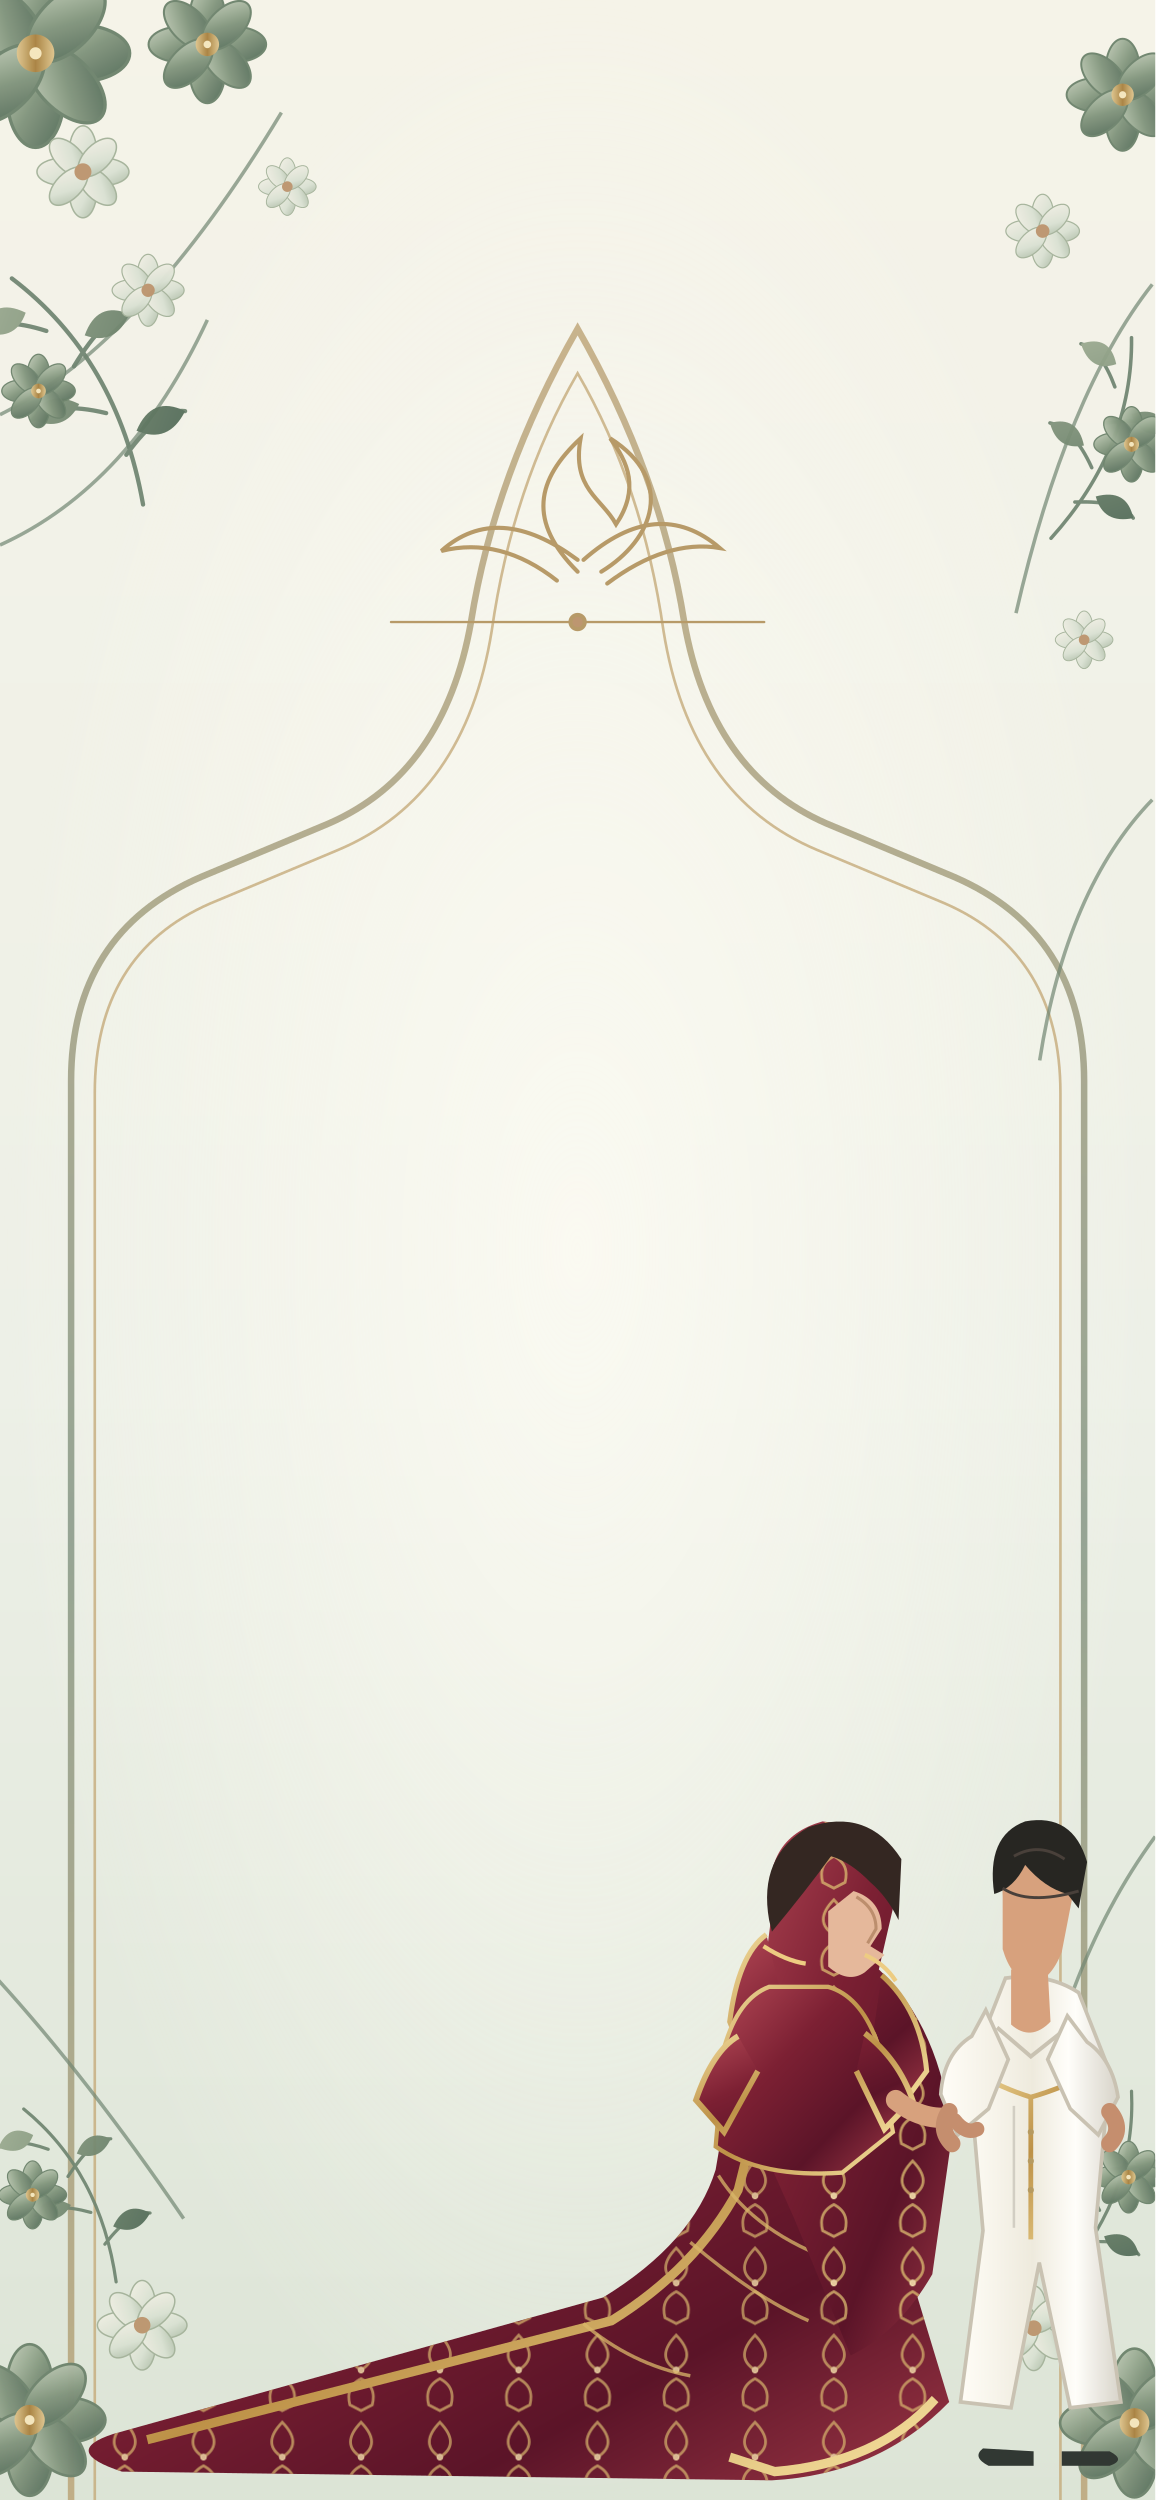
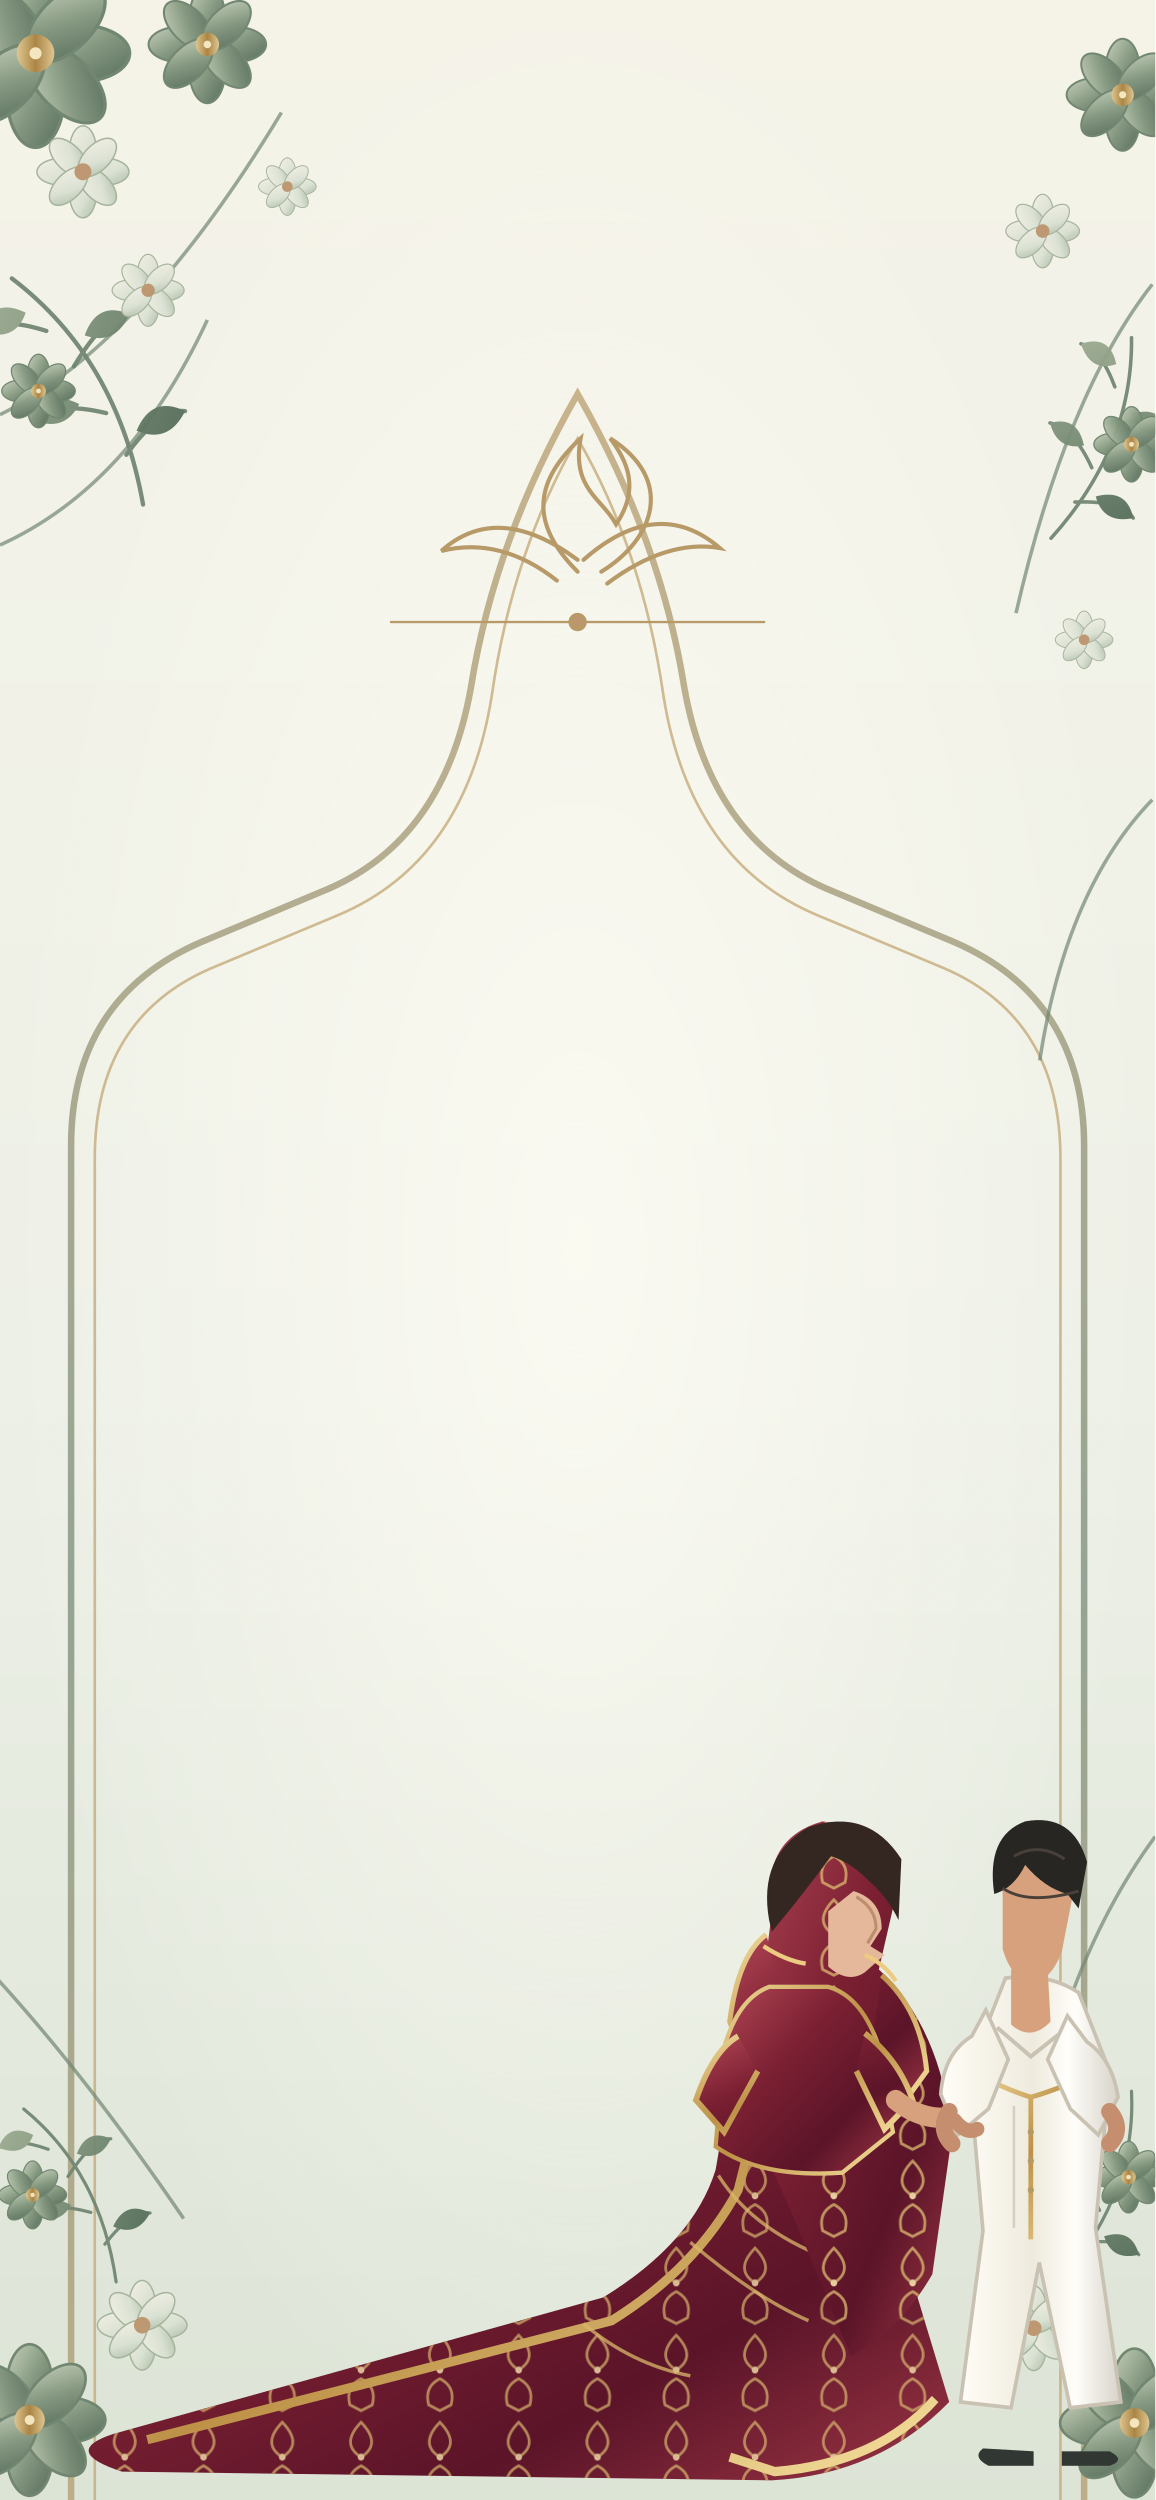
<svg xmlns="http://www.w3.org/2000/svg" viewBox="0 0 390 844" preserveAspectRatio="xMidYMid slice">
  <defs>
    <linearGradient id="paper" x2="0" y2="1">
      <stop stop-color="#f5f3e8" />
      <stop offset=".55" stop-color="#edf0e7" />
      <stop offset="1" stop-color="#dce4d6" />
    </linearGradient>
    <radialGradient id="glow">
      <stop stop-color="#fffdf5" stop-opacity=".72" />
      <stop offset="1" stop-color="#fffdf5" stop-opacity="0" />
    </radialGradient>
    <linearGradient id="archStroke" x1="0" y1="0" x2="0" y2="1">
      <stop stop-color="#b79a68" />
      <stop offset=".55" stop-color="#748774" />
      <stop offset="1" stop-color="#b79a68" />
    </linearGradient>
    <linearGradient id="sagePetal" x1="0" y1="0" x2="1" y2="1">
      <stop stop-color="#c5d0bb" />
      <stop offset=".52" stop-color="#82957d" />
      <stop offset="1" stop-color="#536b59" />
    </linearGradient>
    <linearGradient id="palePetal" x1="0" y1="0" x2="1" y2="1">
      <stop stop-color="#f4f1e5" />
      <stop offset=".6" stop-color="#d9e0d2" />
      <stop offset="1" stop-color="#aebca7" />
    </linearGradient>
    <linearGradient id="leafTone" x1="0" y1="0" x2="1" y2="1">
      <stop stop-color="#9cab90" />
      <stop offset="1" stop-color="#526b57" />
    </linearGradient>
    <linearGradient id="goldLine" x1="0" y1="0" x2="1" y2="0">
      <stop stop-color="#dec58e" />
      <stop offset=".5" stop-color="#a98342" />
      <stop offset="1" stop-color="#dec58e" />
    </linearGradient>
    <g id="bloom">
      <g fill="url(#sagePetal)" stroke="#6f856e" stroke-width=".55">
        <ellipse cy="-7" ry="8.5" rx="4.7" />
        <ellipse cy="7" ry="8.5" rx="4.7" />
        <ellipse cx="-7" rx="8.5" ry="4.7" />
        <ellipse cx="7" rx="8.5" ry="4.7" />
        <ellipse cx="-5" cy="-5" rx="4.4" ry="8" transform="rotate(-45 -5 -5)" />
        <ellipse cx="5" cy="5" rx="4.4" ry="8" transform="rotate(-45 5 5)" />
        <ellipse cx="-5" cy="5" rx="4.4" ry="8" transform="rotate(45 -5 5)" />
        <ellipse cx="5" cy="-5" rx="4.4" ry="8" transform="rotate(45 5 -5)" />
      </g>
      <circle r="3.1" fill="url(#goldLine)" />
      <circle r="1" fill="#f4e5bd" />
    </g>
    <g id="bloom-pale">
      <g fill="url(#palePetal)" stroke="#a5b39b" stroke-width=".45">
        <ellipse cy="-6" ry="7.5" rx="4" />
        <ellipse cy="6" ry="7.5" rx="4" />
        <ellipse cx="-6" rx="7.5" ry="4" />
        <ellipse cx="6" rx="7.5" ry="4" />
        <ellipse cx="-4.2" cy="-4.2" rx="3.8" ry="7" transform="rotate(-45 -4.2 -4.2)" />
        <ellipse cx="4.2" cy="4.2" rx="3.8" ry="7" transform="rotate(-45 4.2 4.2)" />
        <ellipse cx="-4.2" cy="4.2" rx="3.8" ry="7" transform="rotate(45 -4.2 4.2)" />
        <ellipse cx="4.2" cy="-4.2" rx="3.8" ry="7" transform="rotate(45 4.2 -4.2)" />
      </g>
      <circle r="2.5" fill="#bd9670" />
    </g>
    <g id="sprig" fill="none" stroke="#718672" stroke-width="1.4" stroke-linecap="round">
      <path d="M0 0Q22 37 12 84M4 20Q-8 10-16 12M8 34Q24 22 31 25M12 52Q-2 42-11 45M13 67Q29 57 36 61" />
      <g fill="url(#leafTone)" stroke="none">
        <path d="M-16 12q8-9 16 0-7 8-16 0Zm47 13q-8-8-16 1 8 7 16-1Zm-42 20q8-8 16 1-8 7-16-1Zm47 16q-8-9-17 0 8 8 17 0Z" />
      </g>
    </g>
    <linearGradient id="bridalRuby" x1="0" y1="0" x2="1" y2="1">
      <stop stop-color="#b34855" />
      <stop offset=".38" stop-color="#7c2033" />
      <stop offset=".72" stop-color="#5b1428" />
      <stop offset="1" stop-color="#9a3544" />
    </linearGradient>
    <linearGradient id="bridalGold" x1="0" y1="0" x2="1" y2="1">
      <stop stop-color="#f0d99a" />
      <stop offset=".48" stop-color="#bd9147" />
      <stop offset="1" stop-color="#f5df9d" />
    </linearGradient>
    <linearGradient id="groomIvory" x1="0" y1="0" x2="1" y2="0">
      <stop stop-color="#fffdf7" />
      <stop offset=".45" stop-color="#eeeadd" />
      <stop offset=".72" stop-color="#fffefa" />
      <stop offset="1" stop-color="#d7d3c9" />
    </linearGradient>
    <pattern id="bridalEmbroidery" width="28" height="30" patternUnits="userSpaceOnUse">
      <path d="M14 2c-5 5-5 9 0 12 5-3 5-7 0-12Zm0 15c-4 2-5 5-4 9l4 2 4-2c1-4 0-7-4-9Z" fill="none" stroke="#dfbf72" stroke-width="1" opacity=".8" />
      <circle cx="14" cy="14" r="1.2" fill="#f3dfaa" />
    </pattern>
  </defs>
  <rect width="390" height="844" fill="url(#paper)" />
  <rect width="390" height="844" fill="url(#glow)" />
-   <path d="M24 844V365Q24 315 68 296L111 278Q150 261 159 210Q167 160 195 111Q223 160 231 210Q240 261 279 278L322 296Q366 315 366 365V844" fill="none" stroke="url(#archStroke)" stroke-width="2.2" opacity=".72" />
-   <path d="M32 844V369Q32 322 71 305L114 287Q157 269 166 213Q173 164 195 126Q217 164 224 213Q233 269 276 287L319 305Q358 322 358 369V844" fill="none" stroke="#c4a978" stroke-width=".9" opacity=".78" />
+   <path d="M24 844V365Q24 315 68 296L111 278Q150 261 159 210Q167 160 195 111Q223 160 231 210Q240 261 279 278L322 296Q366 315 366 365V844" fill="none" stroke="url(#archStroke)" stroke-width="2.2" opacity=".72" transform="translate(0 22)" />
+   <path d="M32 844V369Q32 322 71 305L114 287Q157 269 166 213Q173 164 195 126Q217 164 224 213Q233 269 276 287L319 305Q358 322 358 369V844" fill="none" stroke="#c4a978" stroke-width=".9" opacity=".78" transform="translate(0 22)" />
  <g fill="none" stroke="#b79a68" stroke-width="1.4" stroke-linecap="round">
    <path d="M195 193c-17-17-14-31 1-45-3 17 7 20 12 29 8-12 4-21-2-29 22 14 15 34-3 45M195 189q-27-20-46-3 20-5 39 10m9-7q25-22 46-4-18-3-38 12" />
    <path d="M132 210h126M174 210h42" stroke-width=".8" />
    <circle cx="195" cy="210" r="2.4" fill="#bd9670" />
  </g>
  <g fill="none" stroke="#718672" stroke-width="1.2" opacity=".7">
    <path d="M0 140Q48 116 95 38M0 184Q44 164 70 108M389 96Q360 133 343 207M389 270Q360 300 351 358M-1 668Q30 702 62 749M390 620Q357 665 346 736" />
  </g>
  <g opacity=".94">
    <use href="#sprig" transform="translate(4 94) rotate(-22) scale(1.04)" />
    <use href="#sprig" transform="translate(382 114) rotate(30) scale(.86)" />
    <use href="#sprig" transform="translate(8 712) rotate(-20) scale(.78)" />
    <use href="#sprig" transform="translate(382 706) rotate(28) scale(.78)" />
  </g>
  <g opacity=".98">
    <use href="#bloom" transform="translate(12 18) scale(2.05)" />
    <use href="#bloom-pale" transform="translate(28 58) scale(1.15)" />
    <use href="#bloom" transform="translate(70 15) scale(1.28)" />
    <use href="#bloom-pale" transform="translate(50 98) scale(.9)" />
    <use href="#bloom" transform="translate(13 132) scale(.8)" />
    <use href="#bloom-pale" transform="translate(97 63) scale(.72)" />
    <use href="#bloom" transform="translate(379 32) scale(1.22)" />
    <use href="#bloom-pale" transform="translate(352 78) scale(.92)" />
    <use href="#bloom" transform="translate(382 150) scale(.82)" />
    <use href="#bloom-pale" transform="translate(366 216) scale(.72)" />
    <use href="#bloom" transform="translate(10 817) scale(1.65)" />
    <use href="#bloom-pale" transform="translate(48 785) scale(1.12)" />
    <use href="#bloom" transform="translate(383 818) scale(1.62)" />
    <use href="#bloom-pale" transform="translate(349 786) scale(1.06)" />
    <use href="#bloom" transform="translate(11 741) scale(.74)" />
    <use href="#bloom" transform="translate(381 735) scale(.78)" />
  </g>
  <g transform="translate(215 610) scale(.95 .98)">
    <path d="M61 68Q42 68 34 91L28 125Q20 150-12 169L-186 216Q-205 222-183 229L48 232Q86 230 111 205L96 157L91 94Q84 72 61 68Z" fill="url(#bridalRuby)" />
    <path d="M61 68Q42 68 34 91L28 125Q20 150-12 169L-186 216Q-205 222-183 229L48 232Q86 230 111 205L96 157L91 94Q84 72 61 68Z" fill="url(#bridalEmbroidery)" opacity=".8" />
    <path d="M63 73Q47 80 44 101L36 132Q21 159-9 177L-174 218M33 224L49 229Q86 226 106 204" fill="none" stroke="url(#bridalGold)" stroke-width="3.2" />
    <path d="M29 127Q42 147 72 157M19 150Q42 169 61 177M-19 178Q-2 192 19 196" fill="none" stroke="#d9b76a" stroke-width="1.2" opacity=".75" />
    <path d="M48 36Q44 11 66 5Q91 8 91 35L86 56Q108 76 112 113L105 161Q93 181 76 189L56 142L39 105Q31 79 45 59Z" fill="url(#bridalRuby)" />
    <path d="M48 36Q44 11 66 5Q91 8 91 35L86 56Q108 76 112 113L105 161Q93 181 76 189L56 142L39 105Q31 79 45 59Z" fill="url(#bridalEmbroidery)" opacity=".9" />
    <path d="M77 29Q87 32 87 42L83 48L88 51L81 57Q75 61 68 55L68 36Z" fill="#e5b89b" />
    <path d="M47 39Q43 17 61 7Q82 0 94 18L93 39Q89 31 83 26Q76 19 69 17Q60 29 48 43Z" fill="#342722" />
    <path d="M78 31Q85 35 85 42L82 47" fill="none" stroke="#bc8e6d" stroke-width="1.1" />
    <path d="M46 44Q36 51 33 74L40 91Q47 84 52 67M87 58Q101 70 103 91L94 103L84 78" fill="url(#bridalRuby)" stroke="url(#bridalGold)" stroke-width="1.8" />
    <path d="M45 48Q53 53 60 54M81 51Q88 54 92 60" fill="none" stroke="#edcc82" stroke-width="1.5" />
    <path d="M47 62Q36 66 31 83L28 117Q44 128 73 126L91 112L85 80Q79 65 68 62Z" fill="url(#bridalRuby)" stroke="url(#bridalGold)" stroke-width="1.5" />
    <path d="M36 79Q27 84 21 101L31 112L43 91M81 78Q93 87 98 101L88 111L78 91" fill="url(#bridalRuby)" stroke="url(#bridalGold)" stroke-width="2" />
    <path d="M92 101Q101 108 111 107L117 103" fill="none" stroke="#d7a17d" stroke-width="7" stroke-linecap="round" />
    <path d="M131 59Q146 57 157 64L168 91L163 145L172 205L154 207L143 157L133 207L115 205L123 146L118 91Z" fill="url(#groomIvory)" stroke="#c9c2b2" stroke-width="1.3" />
    <path d="M119 91Q130 97 140 100Q151 97 163 91M140 100V149" fill="none" stroke="url(#bridalGold)" stroke-width="1.7" />
    <path d="M128 76L140 86L153 76" fill="none" stroke="#c9c2b2" stroke-width="1.4" />
    <path d="M134 103V145" stroke="#d2cec3" stroke-width=".9" />
    <g fill="#b69a60">
      <circle cx="140" cy="112" r="1.1" />
      <circle cx="140" cy="122" r="1.1" />
      <circle cx="140" cy="132" r="1.1" />
    </g>
    <path d="M124 70L119 79Q109 85 108 99L114 113L125 104L132 87ZM153 72L160 81Q169 87 171 100L164 113L154 104L146 87Z" fill="url(#groomIvory)" stroke="#c9c2b2" stroke-width="1.3" />
    <path d="M111 105Q107 111 112 116M168 105Q173 111 168 116" fill="none" stroke="#c58e6e" stroke-width="6" stroke-linecap="round" />
    <path d="M133 56V75Q140 81 147 74L146 56Z" fill="#d7a17d" />
    <path d="M130 31Q129 12 140 9Q154 10 155 30L151 50Q147 60 140 61Q133 59 130 49Z" fill="#d7a17d" />
    <path d="M127 30Q124 10 138 5Q155 2 160 19L157 35L153 30Q145 28 138 20Q134 28 127 30Z" fill="#272622" />
    <path d="M130 28Q139 34 157 29M134 17Q143 12 152 18" fill="none" stroke="#49403a" stroke-width="1" />
    <path d="M123 221Q119 224 125 227L141 227L141 222M151 222L151 227L168 227Q174 225 168 222" fill="#313833" />
    <path d="M113 108Q117 113 121 111" fill="none" stroke="#c58e6e" stroke-width="5" stroke-linecap="round" />
  </g>
</svg>
